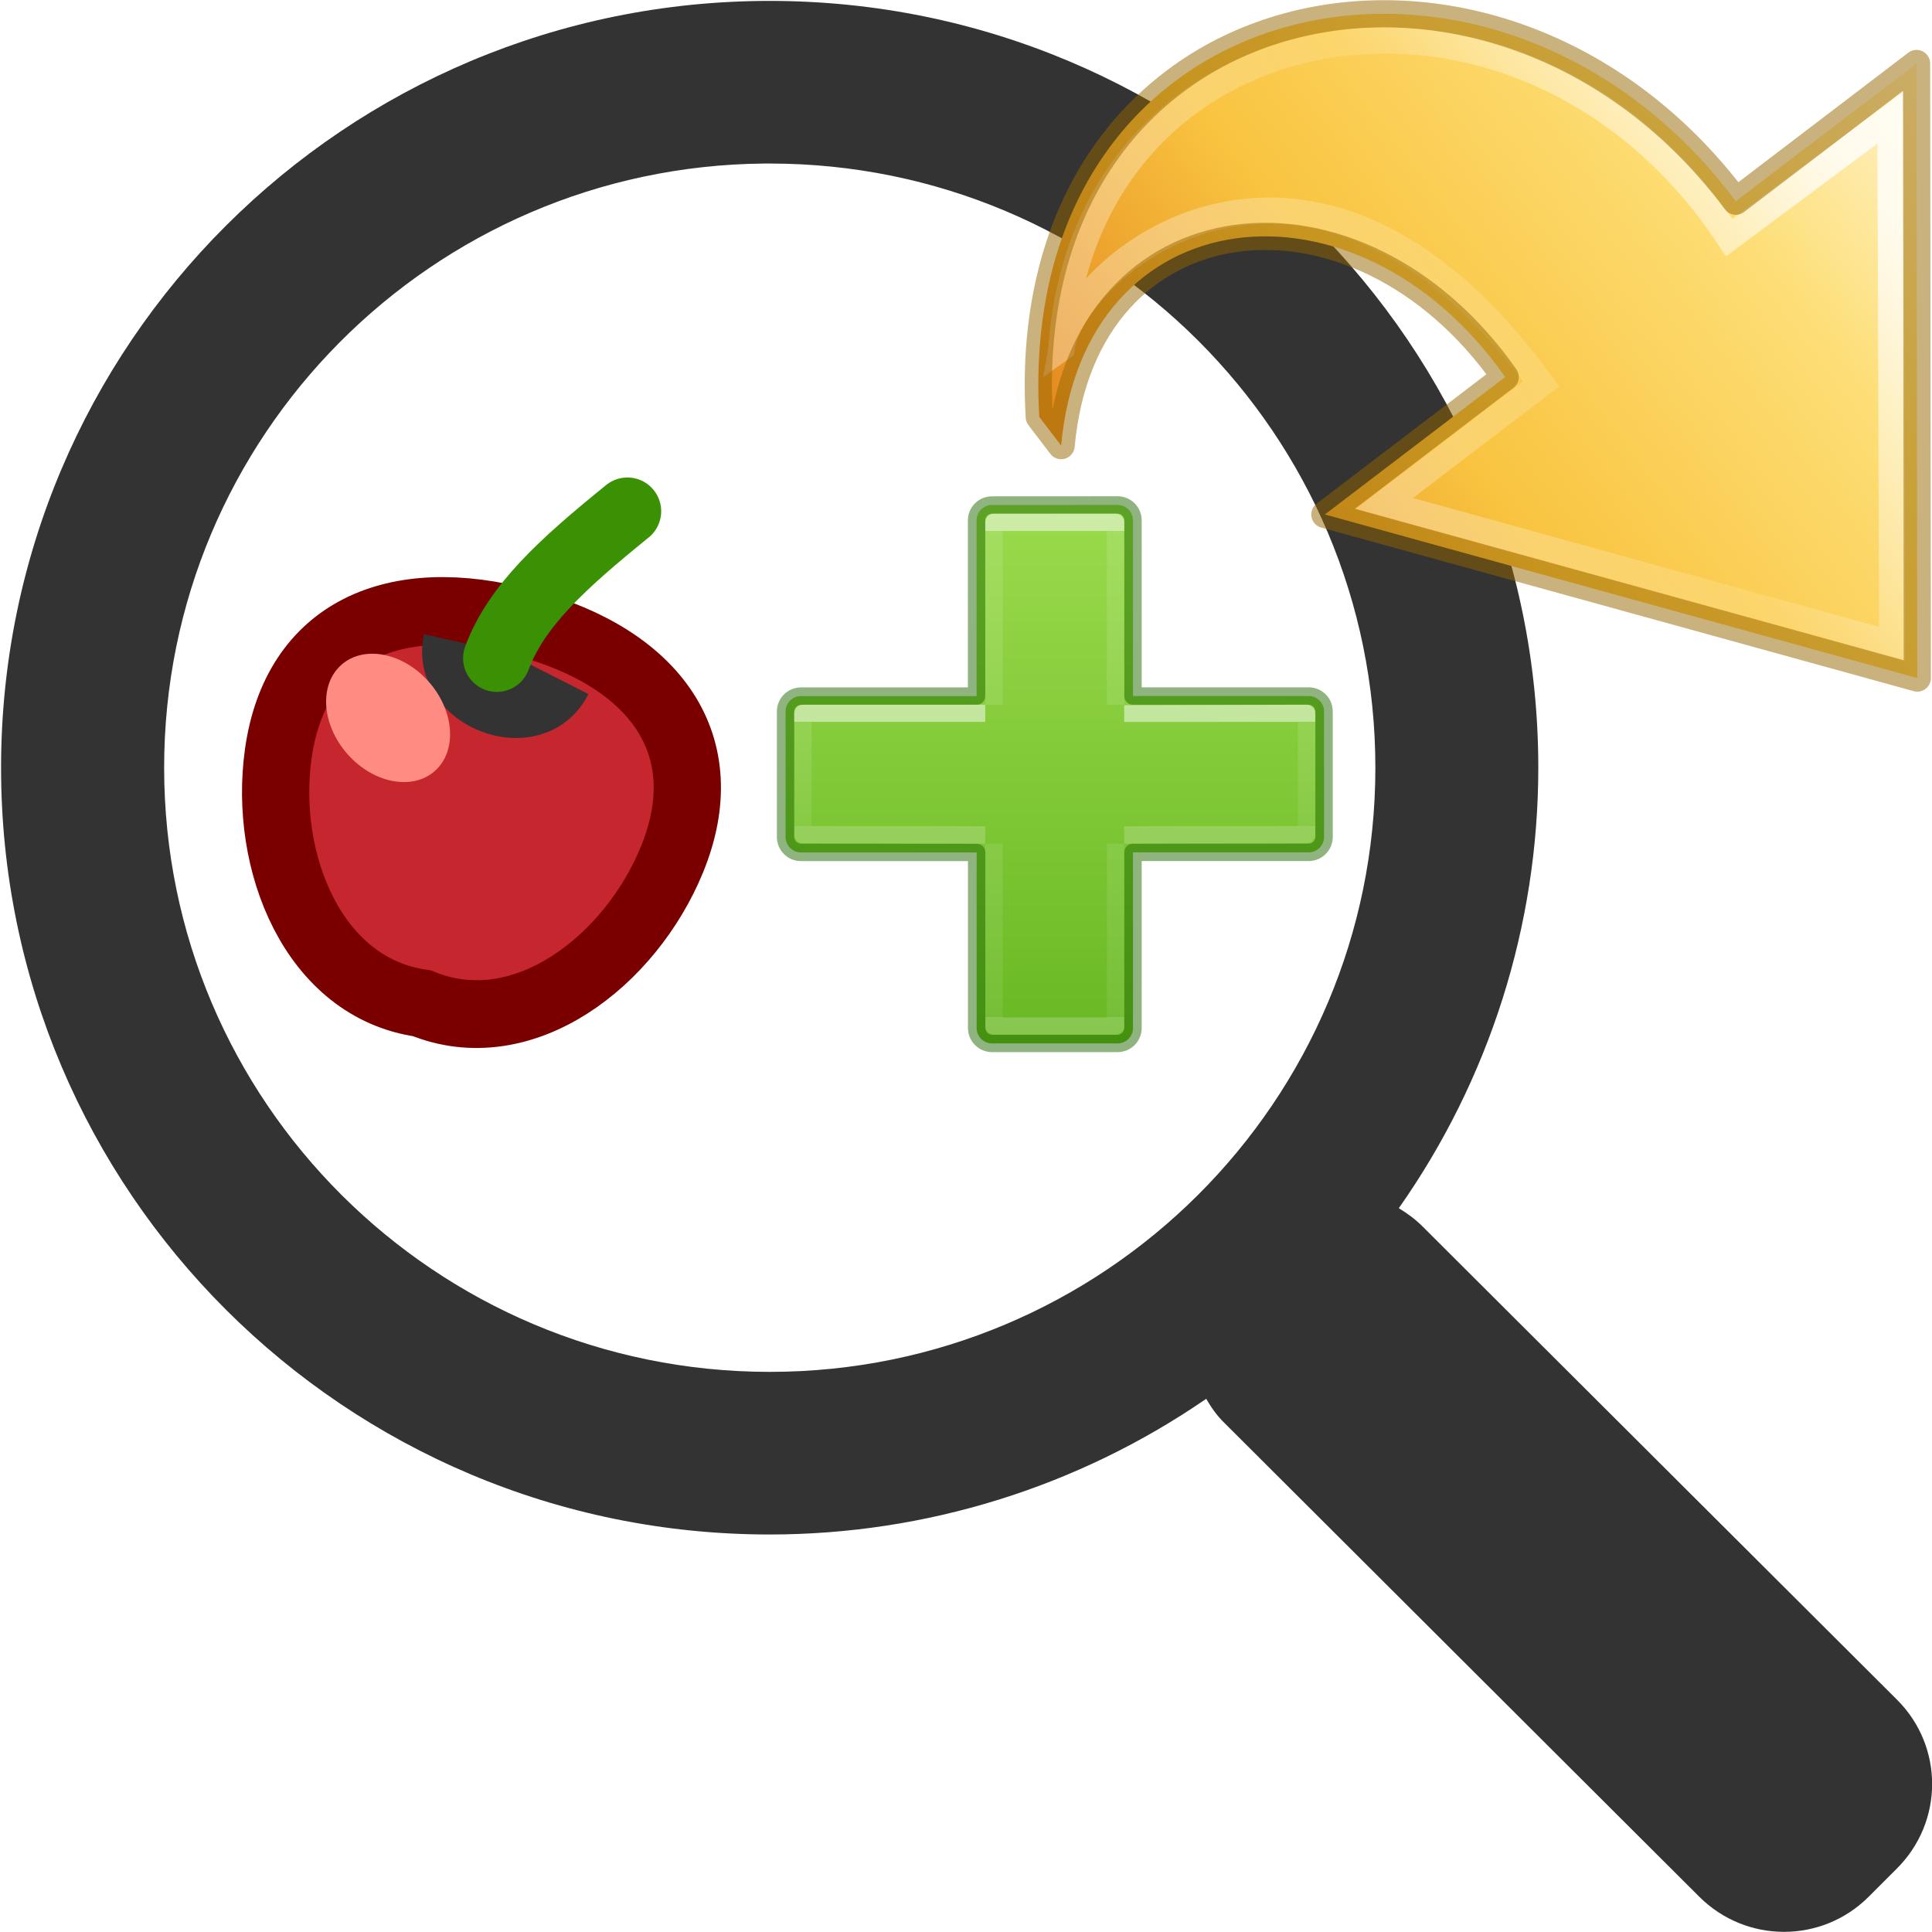
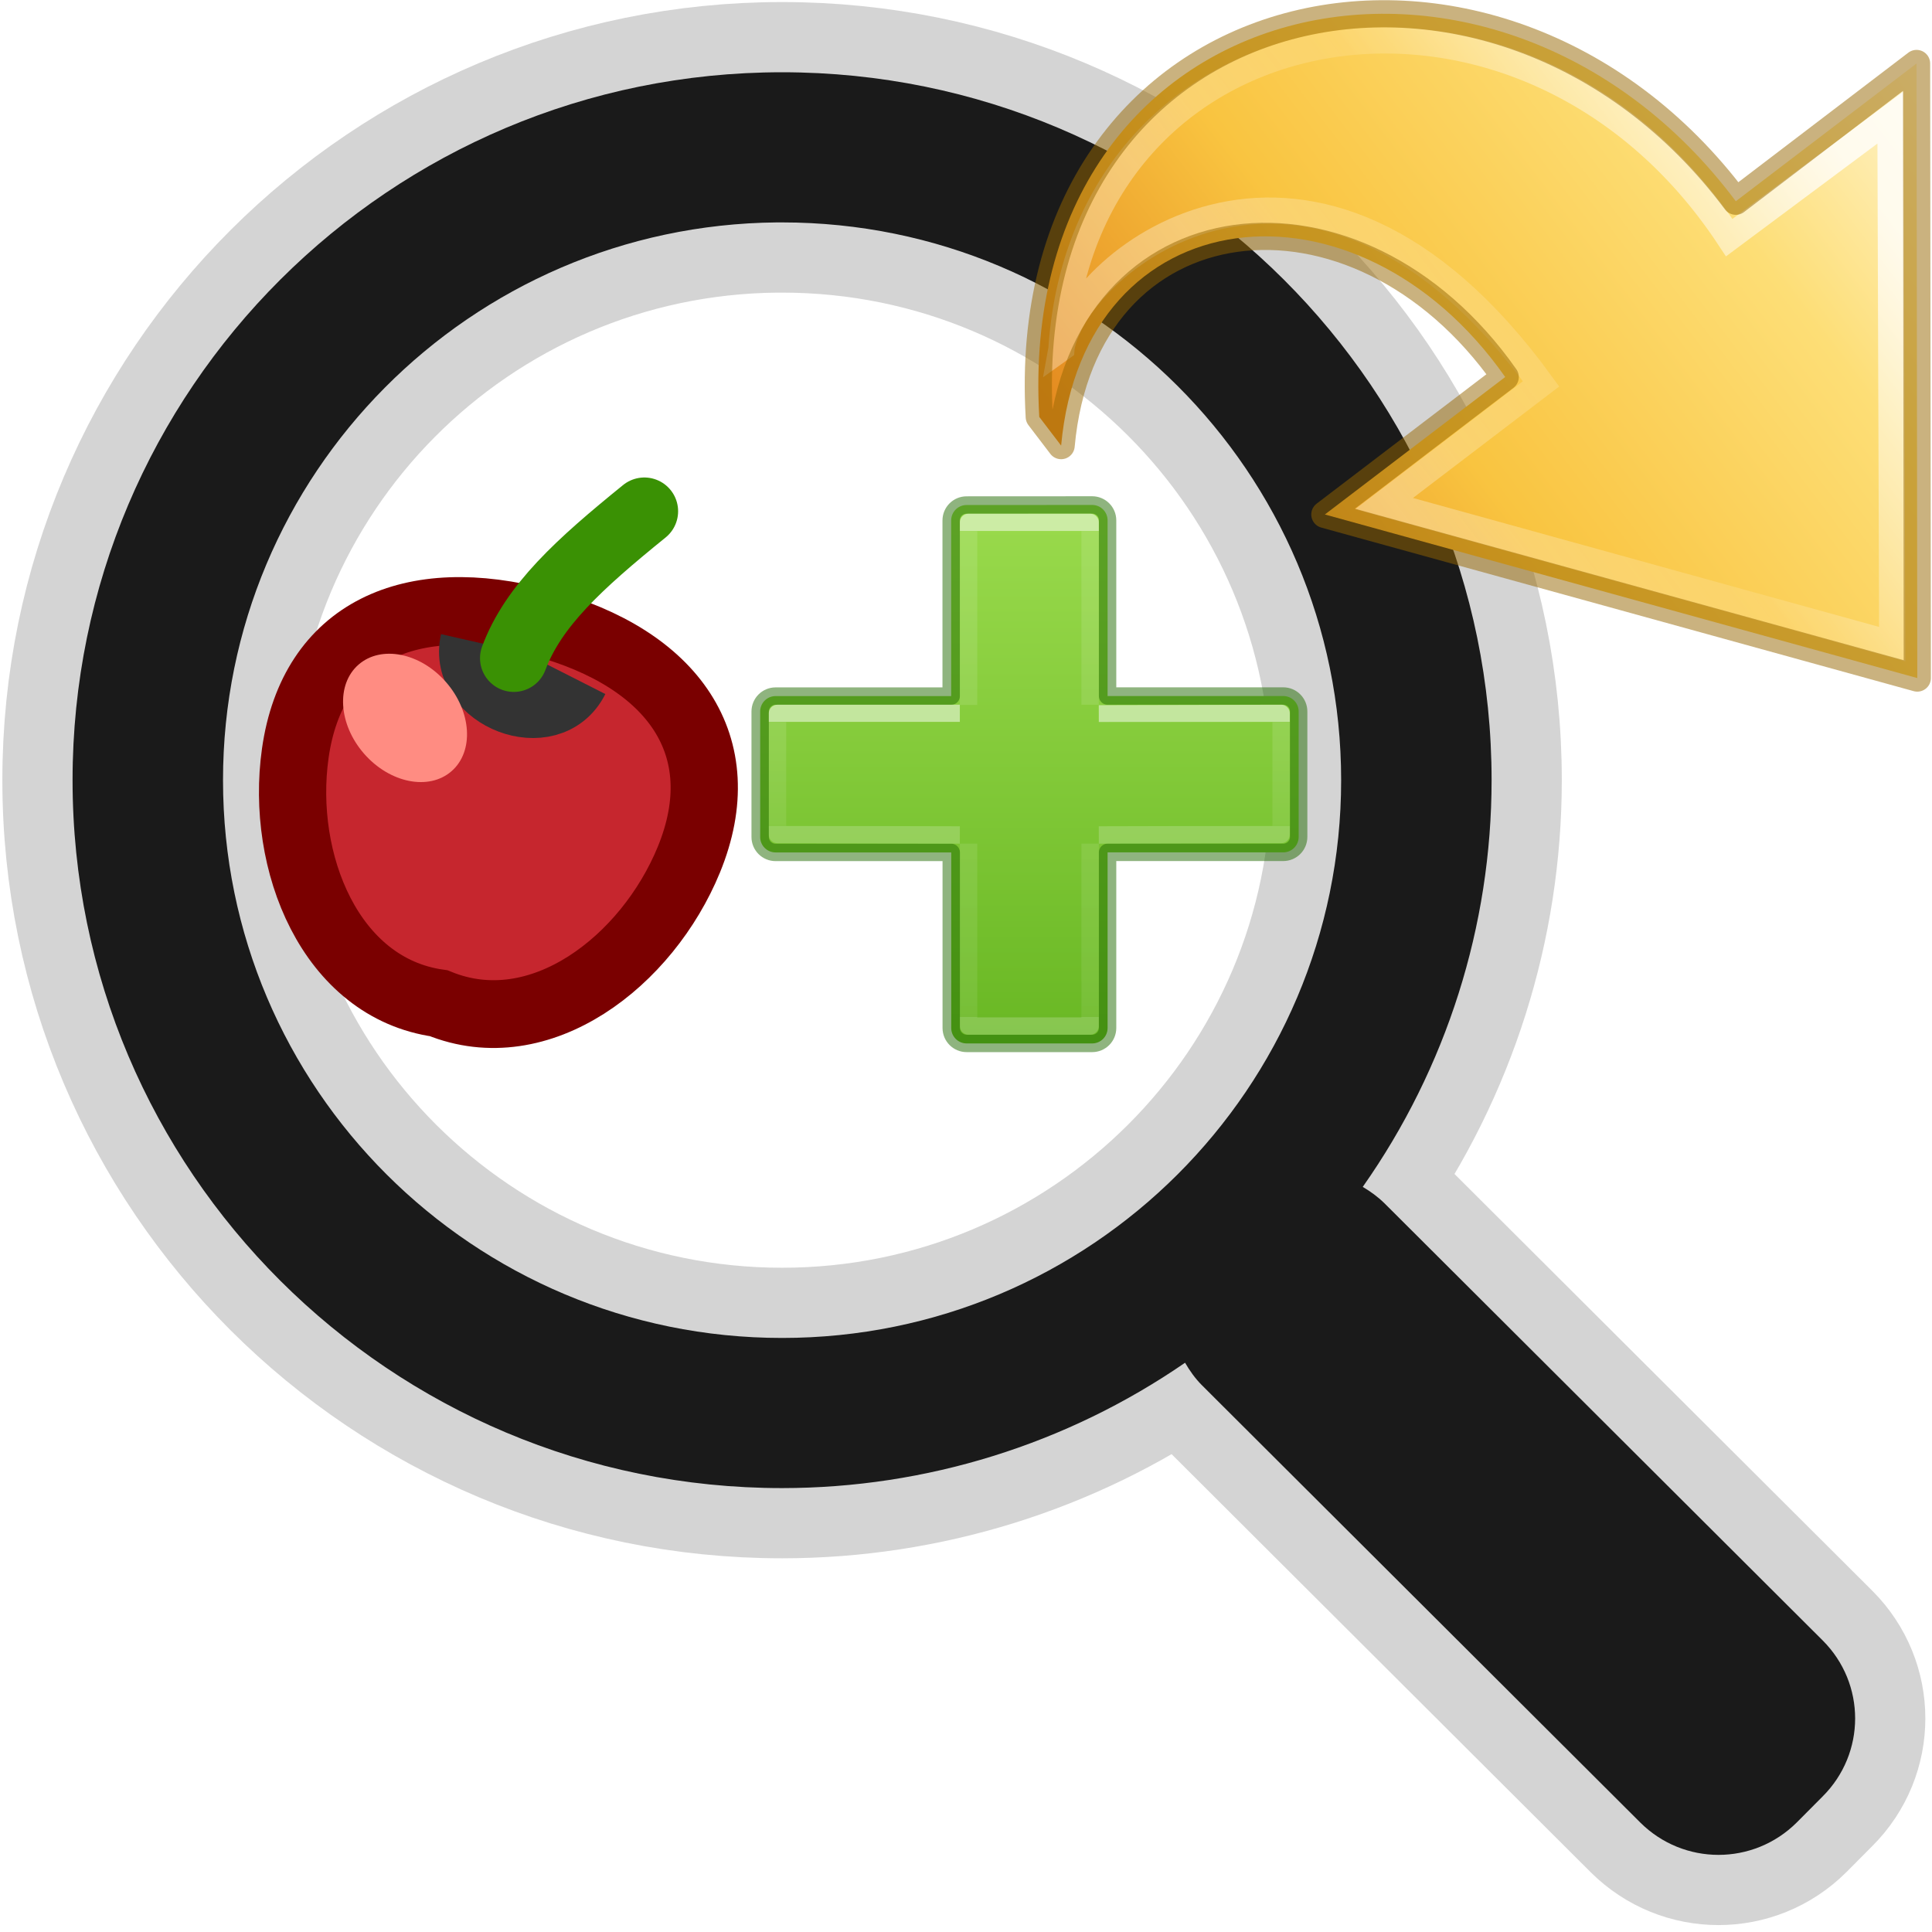
- <svg xmlns="http://www.w3.org/2000/svg" xmlns:xlink="http://www.w3.org/1999/xlink" id="svg8" version="1.1" viewBox="0 0 12.7 12.7" height="48" width="48">
+ <svg xmlns="http://www.w3.org/2000/svg" xmlns:xlink="http://www.w3.org/1999/xlink" width="48" height="48" viewBox="0 0 12.7 12.7" version="1.1" id="svg8">
  <defs id="defs2">
-     <linearGradient x1="23.732" y1="4.418" x2="23.732" y2="39.454" id="linearGradient3254" xlink:href="#linearGradient3242-7-3-8-0-4-58-06" gradientUnits="userSpaceOnUse" gradientTransform="matrix(0.2756217,0,0,0.2565423,-21.44355,-14.67671)" />
+     <linearGradient gradientTransform="matrix(0.2756217,0,0,0.2565423,-21.44355,-14.67671)" gradientUnits="userSpaceOnUse" xlink:href="#linearGradient3242-7-3-8-0-4-58-06" id="linearGradient3254" y2="39.454" x2="23.732" y1="4.418" x1="23.732" />
    <linearGradient id="linearGradient3242-7-3-8-0-4-58-06">
-       <stop id="stop3244-5-8-5-6-4-3-8" style="stop-color:#cdf87e;stop-opacity:1" offset="0" />
-       <stop id="stop3246-9-5-1-5-3-0-7" style="stop-color:#a2e34f;stop-opacity:1" offset="0.262" />
-       <stop id="stop3248-7-2-0-7-5-35-9" style="stop-color:#68b723;stop-opacity:1" offset="0.661" />
-       <stop id="stop3250-8-2-8-5-6-40-4" style="stop-color:#1d7e0d;stop-opacity:1" offset="1" />
+       <stop offset="0" style="stop-color:#cdf87e;stop-opacity:1" id="stop3244-5-8-5-6-4-3-8" />
+       <stop offset="0.262" style="stop-color:#a2e34f;stop-opacity:1" id="stop3246-9-5-1-5-3-0-7" />
+       <stop offset="0.661" style="stop-color:#68b723;stop-opacity:1" id="stop3248-7-2-0-7-5-35-9" />
+       <stop offset="1" style="stop-color:#1d7e0d;stop-opacity:1" id="stop3250-8-2-8-5-6-40-4" />
    </linearGradient>
-     <linearGradient x1="38.941" y1="15.991" x2="20.576" y2="15.991" id="linearGradient3198-5" xlink:href="#linearGradient4087-4-6" gradientUnits="userSpaceOnUse" gradientTransform="matrix(0,-0.3006486,0.3230083,0,-20.95217,-0.797489)" />
+     <linearGradient gradientTransform="matrix(0,-0.3006486,0.3230083,0,-20.95217,-0.797489)" gradientUnits="userSpaceOnUse" xlink:href="#linearGradient4087-4-6" id="linearGradient3198-5" y2="15.991" x2="20.576" y1="15.991" x1="38.941" />
    <linearGradient id="linearGradient4087-4-6">
-       <stop id="stop4089-0-9" style="stop-color:#ffffff;stop-opacity:1" offset="0" />
-       <stop id="stop4091-5-8" style="stop-color:#ffffff;stop-opacity:0.235" offset="0.512" />
-       <stop id="stop4093-9-7" style="stop-color:#ffffff;stop-opacity:0.157" offset="0.585" />
-       <stop id="stop4095-4-2" style="stop-color:#ffffff;stop-opacity:0.392" offset="1" />
+       <stop offset="0" style="stop-color:#ffffff;stop-opacity:1" id="stop4089-0-9" />
+       <stop offset="0.512" style="stop-color:#ffffff;stop-opacity:0.235" id="stop4091-5-8" />
+       <stop offset="0.585" style="stop-color:#ffffff;stop-opacity:0.157" id="stop4093-9-7" />
+       <stop offset="1" style="stop-color:#ffffff;stop-opacity:0.392" id="stop4095-4-2" />
    </linearGradient>
-     <linearGradient gradientTransform="matrix(-1.04172,0,0,0.9696086,49.67237,1.24692)" gradientUnits="userSpaceOnUse" xlink:href="#linearGradient3846" id="linearGradient3254-7" y2="38.066" x2="23.732" y1="4.418" x1="23.732" />
+     <linearGradient x1="23.732" y1="4.418" x2="23.732" y2="38.066" id="linearGradient3254-7" xlink:href="#linearGradient3846" gradientUnits="userSpaceOnUse" gradientTransform="matrix(-1.04172,0,0,0.9696086,49.67237,1.24692)" />
    <linearGradient id="linearGradient3846">
-       <stop offset="0" style="stop-color:#fff3cb;stop-opacity:1" id="stop3848" />
-       <stop offset="0.262" style="stop-color:#fdde76;stop-opacity:1" id="stop3850" />
-       <stop offset="0.661" style="stop-color:#f9c440;stop-opacity:1" id="stop3852" />
-       <stop offset="1" style="stop-color:#e48b20;stop-opacity:1" id="stop3854" />
+       <stop id="stop3848" style="stop-color:#fff3cb;stop-opacity:1" offset="0" />
+       <stop id="stop3850" style="stop-color:#fdde76;stop-opacity:1" offset="0.262" />
+       <stop id="stop3852" style="stop-color:#f9c440;stop-opacity:1" offset="0.661" />
+       <stop id="stop3854" style="stop-color:#e48b20;stop-opacity:1" offset="1" />
    </linearGradient>
-     <linearGradient gradientTransform="matrix(0,-1.13631,-1.220819,0,47.81519,53.70381)" gradientUnits="userSpaceOnUse" xlink:href="#linearGradient4087-4-6" id="linearGradient3198-5-0" y2="15.991" x2="20.576" y1="15.991" x1="38.941" />
-     <linearGradient y2="9.25" x2="1.8" y1="9.25" x1="24.2" gradientTransform="matrix(0,-0.3779764,-0.5291667,0,15.74367,3.630197)" gradientUnits="userSpaceOnUse" id="linearGradient942" xlink:href="#linearGradient78" />
+     <linearGradient x1="38.941" y1="15.991" x2="20.576" y2="15.991" id="linearGradient3198-5-0" xlink:href="#linearGradient4087-4-6" gradientUnits="userSpaceOnUse" gradientTransform="matrix(0,-1.13631,-1.220819,0,47.81519,53.70381)" />
+     <linearGradient xlink:href="#linearGradient78" id="linearGradient942" gradientUnits="userSpaceOnUse" gradientTransform="matrix(0,-0.3779764,-0.5291667,0,15.74367,3.630197)" x1="24.2" y1="9.25" x2="1.8" y2="9.25" />
    <linearGradient id="linearGradient78">
-       <stop style="stop-color:#9bdb4d;stop-opacity:1" offset="0" id="stop74" />
-       <stop style="stop-color:#68b723;stop-opacity:1" offset="1" id="stop76" />
+       <stop id="stop74" offset="0" style="stop-color:#9bdb4d;stop-opacity:1" />
+       <stop id="stop76" offset="1" style="stop-color:#68b723;stop-opacity:1" />
    </linearGradient>
-     <linearGradient gradientTransform="matrix(0.2609544,0,0,0.2686438,4.217886,-7.503603)" gradientUnits="userSpaceOnUse" xlink:href="#linearGradient965" id="linearGradient3030" y2="36.942" x2="24.139" y1="9.365" x1="24.139" />
+     <linearGradient x1="24.139" y1="9.365" x2="24.139" y2="36.942" id="linearGradient3030" xlink:href="#linearGradient965" gradientUnits="userSpaceOnUse" gradientTransform="matrix(0.2609544,0,0,0.2686438,4.217886,-7.503603)" />
    <linearGradient id="linearGradient965">
-       <stop id="stop957" style="stop-color:#ffffff;stop-opacity:1" offset="0" />
-       <stop id="stop959" style="stop-color:#ffffff;stop-opacity:0.235" offset="0" />
-       <stop id="stop961" style="stop-color:#ffffff;stop-opacity:0.157" offset="1" />
-       <stop id="stop963" style="stop-color:#ffffff;stop-opacity:0.392" offset="1" />
+       <stop offset="0" style="stop-color:#ffffff;stop-opacity:1" id="stop957" />
+       <stop offset="0" style="stop-color:#ffffff;stop-opacity:0.235" id="stop959" />
+       <stop offset="1" style="stop-color:#ffffff;stop-opacity:0.157" id="stop961" />
+       <stop offset="1" style="stop-color:#ffffff;stop-opacity:0.392" id="stop963" />
    </linearGradient>
-     <linearGradient gradientTransform="matrix(0.2708776,0,0,0.2584367,3.98735,-7.263907)" gradientUnits="userSpaceOnUse" xlink:href="#linearGradient4333" id="linearGradient3030-1" y2="26.212" x2="24.139" y1="20.069" x1="24.139" />
+     <linearGradient x1="24.139" y1="20.069" x2="24.139" y2="26.212" id="linearGradient3030-1" xlink:href="#linearGradient4333" gradientUnits="userSpaceOnUse" gradientTransform="matrix(0.2708776,0,0,0.2584367,3.98735,-7.263907)" />
    <linearGradient id="linearGradient4333">
-       <stop id="stop4335" style="stop-color:#ffffff;stop-opacity:1" offset="0" />
-       <stop id="stop4337" style="stop-color:#ffffff;stop-opacity:0.235" offset="0" />
-       <stop id="stop4339" style="stop-color:#ffffff;stop-opacity:0.157" offset="1" />
-       <stop id="stop4341" style="stop-color:#ffffff;stop-opacity:0.392" offset="1" />
+       <stop offset="0" style="stop-color:#ffffff;stop-opacity:1" id="stop4335" />
+       <stop offset="0" style="stop-color:#ffffff;stop-opacity:0.235" id="stop4337" />
+       <stop offset="1" style="stop-color:#ffffff;stop-opacity:0.157" id="stop4339" />
+       <stop offset="1" style="stop-color:#ffffff;stop-opacity:0.392" id="stop4341" />
    </linearGradient>
  </defs>
  <g id="layer1">
-     <g transform="matrix(0.4314612,0,0,0.4314612,2.595097,5.643137)" id="g90">
-       <path d="m 9.099,-5.385 c -0.13,0 -0.235,0.105 -0.235,0.235 v 2.676 H 6.189 c -0.13,0 -0.235,0.105 -0.235,0.235 v 1.912 c 0,0.13 0.105,0.235 0.235,0.235 H 8.865 V 2.583 c 0,0.13 0.105,0.235 0.235,0.235 h 1.912 c 0.13,0 0.235,-0.105 0.235,-0.235 v -2.676 h 2.676 c 0.13,0 0.235,-0.105 0.235,-0.235 V -2.24 c 0,-0.13 -0.105,-0.235 -0.235,-0.235 h -2.676 v -2.676 c 0,-0.13 -0.105,-0.235 -0.235,-0.235 z" style="font-variation-settings:normal;opacity:1;vector-effect:none;fill:url(#linearGradient942);fill-opacity:1;stroke:#206b00;stroke-width:0.265;stroke-linecap:round;stroke-linejoin:round;stroke-miterlimit:4;stroke-dasharray:none;stroke-dashoffset:0;stroke-opacity:0.5;stop-color:#000000;stop-opacity:1" id="rect919" />
-       <path d="m 9.129,-2.338 v -2.782 h 1.852 v 2.778 m 0,2.117 V 2.553 H 9.129 v -2.778" id="path2272" style="display:inline;opacity:0.5;fill:none;stroke:url(#linearGradient3030);stroke-width:0.265;stroke-linecap:butt;stroke-linejoin:round;stroke-miterlimit:4;stroke-dasharray:none;stroke-opacity:1" />
-       <path d="m 11.113,-2.203 2.778,-0.007 v 1.845 l -2.778,0.007 m -2.117,0 -2.778,-0.007 V -2.21 l 2.778,-8e-7" id="path2272-2" style="display:inline;opacity:0.5;fill:none;stroke:url(#linearGradient3030-1);stroke-width:0.265;stroke-linecap:butt;stroke-linejoin:round;stroke-miterlimit:4;stroke-dasharray:none;stroke-opacity:1" />
+     <path id="path831" style="fill:none;stroke:#d4d4d4;stroke-width:0.923;stroke-linecap:round;stroke-opacity:1;stop-color:#000000" d="M 5.141,0.475 A 4.664,4.653 0 0 0 0.477,5.129 4.664,4.653 0 0 0 5.141,9.782 4.664,4.653 0 0 0 7.79,8.958 c 0.031,0.053 0.066,0.103 0.111,0.148 l 2.881,2.874 c 0.285,0.284 0.744,0.284 1.029,0 l 0.17,-0.171 c 0.285,-0.284 0.285,-0.742 0,-1.026 L 9.101,7.91 C 9.057,7.867 9.009,7.832 8.958,7.802 A 4.664,4.653 0 0 0 9.805,5.129 4.664,4.653 0 0 0 5.141,0.475 Z M 5.107,1.462 a 3.675,3.666 0 0 1 0.034,0 A 3.675,3.666 0 0 1 8.816,5.129 3.675,3.666 0 0 1 5.141,8.795 3.675,3.666 0 0 1 1.466,5.129 3.675,3.666 0 0 1 5.107,1.462 Z" />
+     <path d="M 5.141,0.475 A 4.664,4.653 0 0 0 0.477,5.129 4.664,4.653 0 0 0 5.141,9.782 4.664,4.653 0 0 0 7.79,8.958 c 0.031,0.053 0.066,0.103 0.111,0.148 l 2.881,2.874 c 0.285,0.284 0.744,0.284 1.029,0 l 0.17,-0.171 c 0.285,-0.284 0.285,-0.742 0,-1.026 L 9.101,7.91 C 9.057,7.867 9.009,7.832 8.958,7.802 A 4.664,4.653 0 0 0 9.805,5.129 4.664,4.653 0 0 0 5.141,0.475 Z M 5.107,1.462 a 3.675,3.666 0 0 1 0.034,0 A 3.675,3.666 0 0 1 8.816,5.129 3.675,3.666 0 0 1 5.141,8.795 3.675,3.666 0 0 1 1.466,5.129 3.675,3.666 0 0 1 5.107,1.462 Z" style="fill:#1a1a1a;stroke-width:2.095;stroke-linecap:round;stop-color:#000000" id="path39" />
+     <g id="g90" transform="matrix(0.4314612,0,0,0.4314612,2.428064,5.643137)">
+       <path id="rect919" style="font-variation-settings:normal;opacity:1;vector-effect:none;fill:url(#linearGradient942);fill-opacity:1;stroke:#206b00;stroke-width:0.265;stroke-linecap:round;stroke-linejoin:round;stroke-miterlimit:4;stroke-dasharray:none;stroke-dashoffset:0;stroke-opacity:0.5;stop-color:#000000;stop-opacity:1" d="m 9.099,-5.385 c -0.13,0 -0.235,0.105 -0.235,0.235 v 2.676 H 6.189 c -0.13,0 -0.235,0.105 -0.235,0.235 v 1.912 c 0,0.13 0.105,0.235 0.235,0.235 H 8.865 V 2.583 c 0,0.13 0.105,0.235 0.235,0.235 h 1.912 c 0.13,0 0.235,-0.105 0.235,-0.235 v -2.676 h 2.676 c 0.13,0 0.235,-0.105 0.235,-0.235 V -2.24 c 0,-0.13 -0.105,-0.235 -0.235,-0.235 h -2.676 v -2.676 c 0,-0.13 -0.105,-0.235 -0.235,-0.235 z" />
+       <path style="display:inline;opacity:0.5;fill:none;stroke:url(#linearGradient3030);stroke-width:0.265;stroke-linecap:butt;stroke-linejoin:round;stroke-miterlimit:4;stroke-dasharray:none;stroke-opacity:1" id="path2272" d="m 9.129,-2.338 v -2.782 h 1.852 v 2.778 m 0,2.117 V 2.553 H 9.129 v -2.778" />
+       <path style="display:inline;opacity:0.5;fill:none;stroke:url(#linearGradient3030-1);stroke-width:0.265;stroke-linecap:butt;stroke-linejoin:round;stroke-miterlimit:4;stroke-dasharray:none;stroke-opacity:1" id="path2272-2" d="m 11.113,-2.203 2.778,-0.007 v 1.845 l -2.778,0.007 m -2.117,0 -2.778,-0.007 V -2.21 l 2.778,-8e-7" />
    </g>
-     <g id="g1055" transform="matrix(0.8876118,0,0,0.8876118,-2.239469,1.537335)">
-       <g transform="translate(11.03655,3.061234)" style="stroke:#7a0000;stroke-opacity:1" id="g1018">
-         <g style="stroke:#7a0000;stroke-opacity:1" id="cherry2-3" transform="matrix(0.1203468,0.00521202,-0.00532923,0.1212868,-8.388063,-3.343866)">
-           <path style="fill:#c6262e;fill-opacity:1;stroke:#7a0000;stroke-width:4.135;stroke-opacity:1" id="p5-12" d="m 42.021,38.735 c -2.28,6.289 -8.636,11.671 -14.976,9.411 -6.706,-0.642 -10.134,-8.201 -9.485,-14.852 0.729,-7.471 6.64,-10.416 14.793,-8.602 8.154,1.814 12.229,6.98 9.668,14.043 z" />
-           <path style="fill:none;stroke:#333333;stroke-width:4.135;stroke-opacity:1" id="p8-9" d="m 28.224,26.012 c -0.601,3.336 4.888,5.213 6.336,2.001" />
+     <g transform="matrix(0.8876118,0,0,0.8876118,-2.128114,1.537335)" id="g1055">
+       <g id="g1018" style="stroke:#7a0000;stroke-opacity:1" transform="translate(11.03655,3.061234)">
+         <g transform="matrix(0.1203468,0.00521202,-0.00532923,0.1212868,-8.388063,-3.343866)" id="cherry2-3" style="stroke:#7a0000;stroke-opacity:1">
+           <path d="m 42.021,38.735 c -2.28,6.289 -8.636,11.671 -14.976,9.411 -6.706,-0.642 -10.134,-8.201 -9.485,-14.852 0.729,-7.471 6.64,-10.416 14.793,-8.602 8.154,1.814 12.229,6.98 9.668,14.043 z" id="p5-12" style="fill:#c6262e;fill-opacity:1;stroke:#7a0000;stroke-width:4.135;stroke-opacity:1" />
+           <path d="m 28.224,26.012 c -0.601,3.336 4.888,5.213 6.336,2.001" id="p8-9" style="fill:none;stroke:#333333;stroke-width:4.135;stroke-opacity:1" />
        </g>
-         <path style="fill:#275100;fill-opacity:0.945;stroke:#3a9104;stroke-width:0.5;stroke-linecap:round;stroke-opacity:1;stop-color:#000000" d="m -4.834,0.081 c 0.145,-0.389 0.486,-0.698 0.967,-1.088" id="path1009" />
+         <path id="path1009" d="m -4.834,0.081 c 0.145,-0.389 0.486,-0.698 0.967,-1.088" style="fill:#275100;fill-opacity:0.945;stroke:#3a9104;stroke-width:0.5;stroke-linecap:round;stroke-opacity:1;stop-color:#000000" />
      </g>
-       <path d="M 5.742,3.979 A 0.524,0.403 48.879 0 1 5.094,3.85 0.524,0.403 48.879 0 1 5.053,3.19 0.524,0.403 48.879 0 1 5.701,3.32 0.524,0.403 48.879 0 1 5.742,3.979" style="opacity:1;fill:#ff8c82;fill-opacity:1;stroke:none;stroke-width:0.496;stroke-linecap:round;stroke-opacity:1;stop-color:#000000" id="path1046" />
+       <path id="path1046" style="opacity:1;fill:#ff8c82;fill-opacity:1;stroke:none;stroke-width:0.496;stroke-linecap:round;stroke-opacity:1;stop-color:#000000" d="M 5.742,3.979 A 0.524,0.403 48.879 0 1 5.094,3.85 0.524,0.403 48.879 0 1 5.053,3.19 0.524,0.403 48.879 0 1 5.701,3.32 0.524,0.403 48.879 0 1 5.742,3.979" />
    </g>
-     <path id="path39" style="fill:#333333;stroke-width:2.27;stroke-linecap:round;stop-color:#000000" d="M 5.06,0.006 A 5.052,5.04 0 0 0 0.007,5.047 5.052,5.04 0 0 0 5.06,10.087 5.052,5.04 0 0 0 7.929,9.195 c 0.033,0.057 0.071,0.112 0.121,0.16 l 3.12,3.113 c 0.309,0.308 0.806,0.308 1.114,0 l 0.185,-0.185 c 0.309,-0.308 0.309,-0.804 0,-1.111 L 9.349,8.06 C 9.302,8.013 9.249,7.975 9.195,7.942 A 5.052,5.04 0 0 0 10.112,5.047 5.052,5.04 0 0 0 5.06,0.006 Z m -0.037,1.069 a 3.981,3.971 0 0 1 0.037,0 3.981,3.971 0 0 1 3.981,3.971 A 3.981,3.971 0 0 1 5.06,9.018 3.981,3.971 0 0 1 1.079,5.047 3.981,3.971 0 0 1 5.023,1.075 Z" />
-     <g transform="matrix(-0.1083068,-0.1420937,-0.1420937,0.1083068,15.99189,3.334578)" id="g32">
-       <path style="display:block;overflow:visible;visibility:visible;fill:url(#linearGradient3254-7);fill-opacity:1;fill-rule:nonzero;stroke:none;stroke-width:1;stroke-linecap:butt;stroke-linejoin:round;stroke-miterlimit:7;stroke-dasharray:none;stroke-dashoffset:0;stroke-opacity:1;marker:none" id="path3503-3-3-71" d="M 33.725,38.761 C 46.952,29.832 39.243,13.433 24.5,13.568 V 5.207 L 6.5,18.893 24.5,32.58 v -8.343 c 9.509,-0.369 14.695,8.294 7.897,14.524 z" />
-       <path style="display:block;overflow:visible;visibility:visible;opacity:0.8;fill:none;stroke:url(#linearGradient3198-5-0);stroke-width:0.964;stroke-linecap:butt;stroke-linejoin:miter;stroke-miterlimit:7;stroke-dasharray:none;stroke-dashoffset:0;stroke-opacity:1;marker:none" id="path3505-6-2-6" d="M 35.246,36.573 C 44.932,28.055 37.254,13.642 23.582,14.572 L 23.5,7.177 8.051,18.87 23.5,30.605 v -7.266 c 14.184,-0.324 14.003,10.792 11.746,13.235 z" />
-       <path style="color:#000000;clip-rule:nonzero;display:inline;overflow:visible;visibility:visible;opacity:0.5;isolation:auto;mix-blend-mode:normal;color-interpolation:sRGB;color-interpolation-filters:linearRGB;solid-color:#000000;solid-opacity:1;fill:none;fill-opacity:1;fill-rule:evenodd;stroke:#956500;stroke-width:1;stroke-linecap:butt;stroke-linejoin:round;stroke-miterlimit:4;stroke-dasharray:none;stroke-dashoffset:0;stroke-opacity:1;marker:none;color-rendering:auto;image-rendering:auto;shape-rendering:auto;text-rendering:auto;enable-background:accumulate" id="path3503-3-3-7-5" d="M 33.725,38.761 C 46.952,29.832 39.243,13.433 24.5,13.568 V 5.207 L 6.5,18.893 24.5,32.58 v -8.343 c 9.509,-0.369 14.695,8.294 7.897,14.524 z" />
+     <g id="g32" transform="matrix(-0.1083068,-0.1420937,-0.1420937,0.1083068,15.99189,3.334578)">
+       <path d="M 33.725,38.761 C 46.952,29.832 39.243,13.433 24.5,13.568 V 5.207 L 6.5,18.893 24.5,32.58 v -8.343 c 9.509,-0.369 14.695,8.294 7.897,14.524 z" id="path3503-3-3-71" style="display:block;overflow:visible;visibility:visible;fill:url(#linearGradient3254-7);fill-opacity:1;fill-rule:nonzero;stroke:none;stroke-width:1;stroke-linecap:butt;stroke-linejoin:round;stroke-miterlimit:7;stroke-dasharray:none;stroke-dashoffset:0;stroke-opacity:1;marker:none" />
+       <path d="M 35.246,36.573 C 44.932,28.055 37.254,13.642 23.582,14.572 L 23.5,7.177 8.051,18.87 23.5,30.605 v -7.266 c 14.184,-0.324 14.003,10.792 11.746,13.235 z" id="path3505-6-2-6" style="display:block;overflow:visible;visibility:visible;opacity:0.8;fill:none;stroke:url(#linearGradient3198-5-0);stroke-width:0.964;stroke-linecap:butt;stroke-linejoin:miter;stroke-miterlimit:7;stroke-dasharray:none;stroke-dashoffset:0;stroke-opacity:1;marker:none" />
+       <path d="M 33.725,38.761 C 46.952,29.832 39.243,13.433 24.5,13.568 V 5.207 L 6.5,18.893 24.5,32.58 v -8.343 c 9.509,-0.369 14.695,8.294 7.897,14.524 z" id="path3503-3-3-7-5" style="color:#000000;clip-rule:nonzero;display:inline;overflow:visible;visibility:visible;opacity:0.5;isolation:auto;mix-blend-mode:normal;color-interpolation:sRGB;color-interpolation-filters:linearRGB;solid-color:#000000;solid-opacity:1;fill:none;fill-opacity:1;fill-rule:evenodd;stroke:#956500;stroke-width:1;stroke-linecap:butt;stroke-linejoin:round;stroke-miterlimit:4;stroke-dasharray:none;stroke-dashoffset:0;stroke-opacity:1;marker:none;color-rendering:auto;image-rendering:auto;shape-rendering:auto;text-rendering:auto;enable-background:accumulate" />
    </g>
  </g>
</svg>
